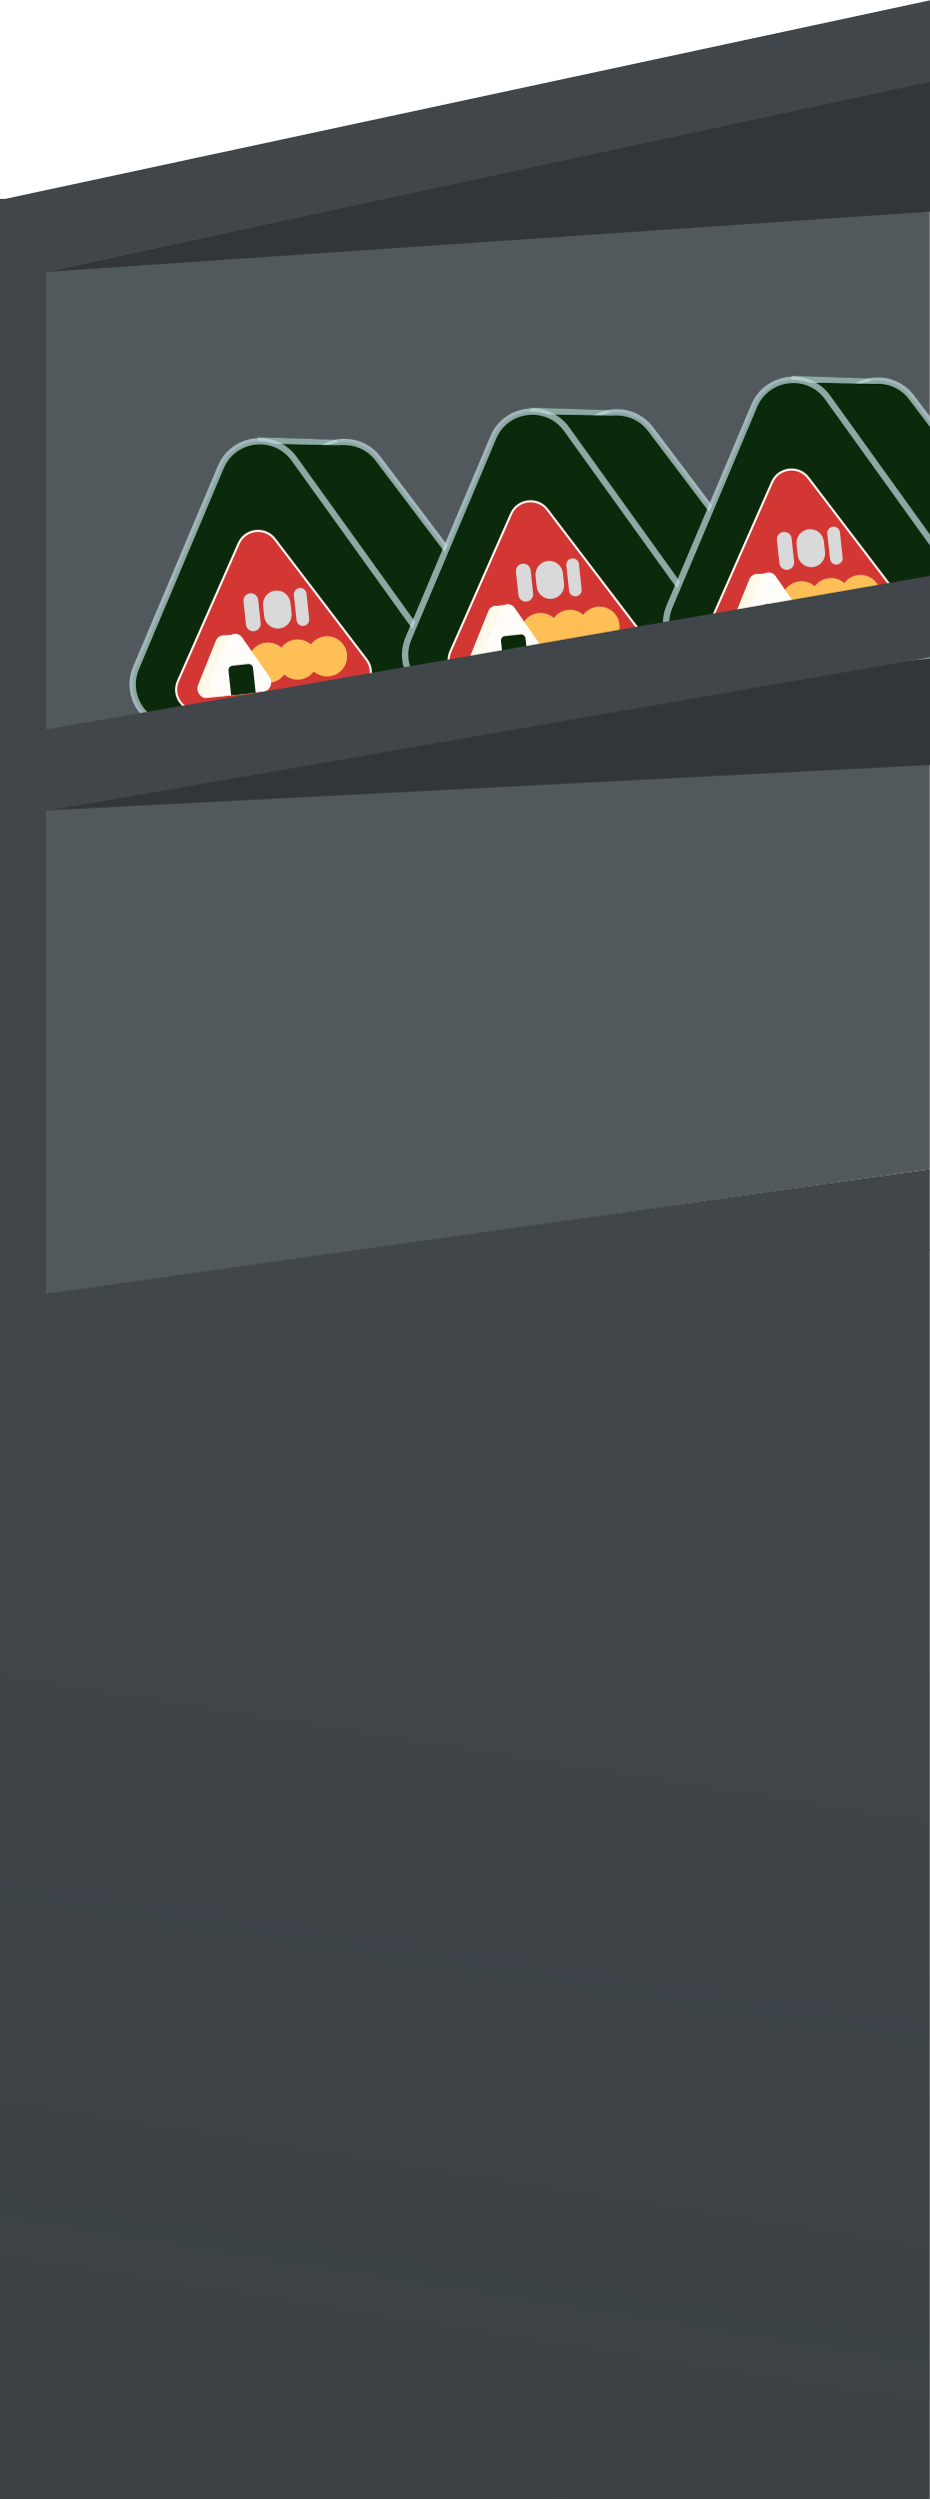
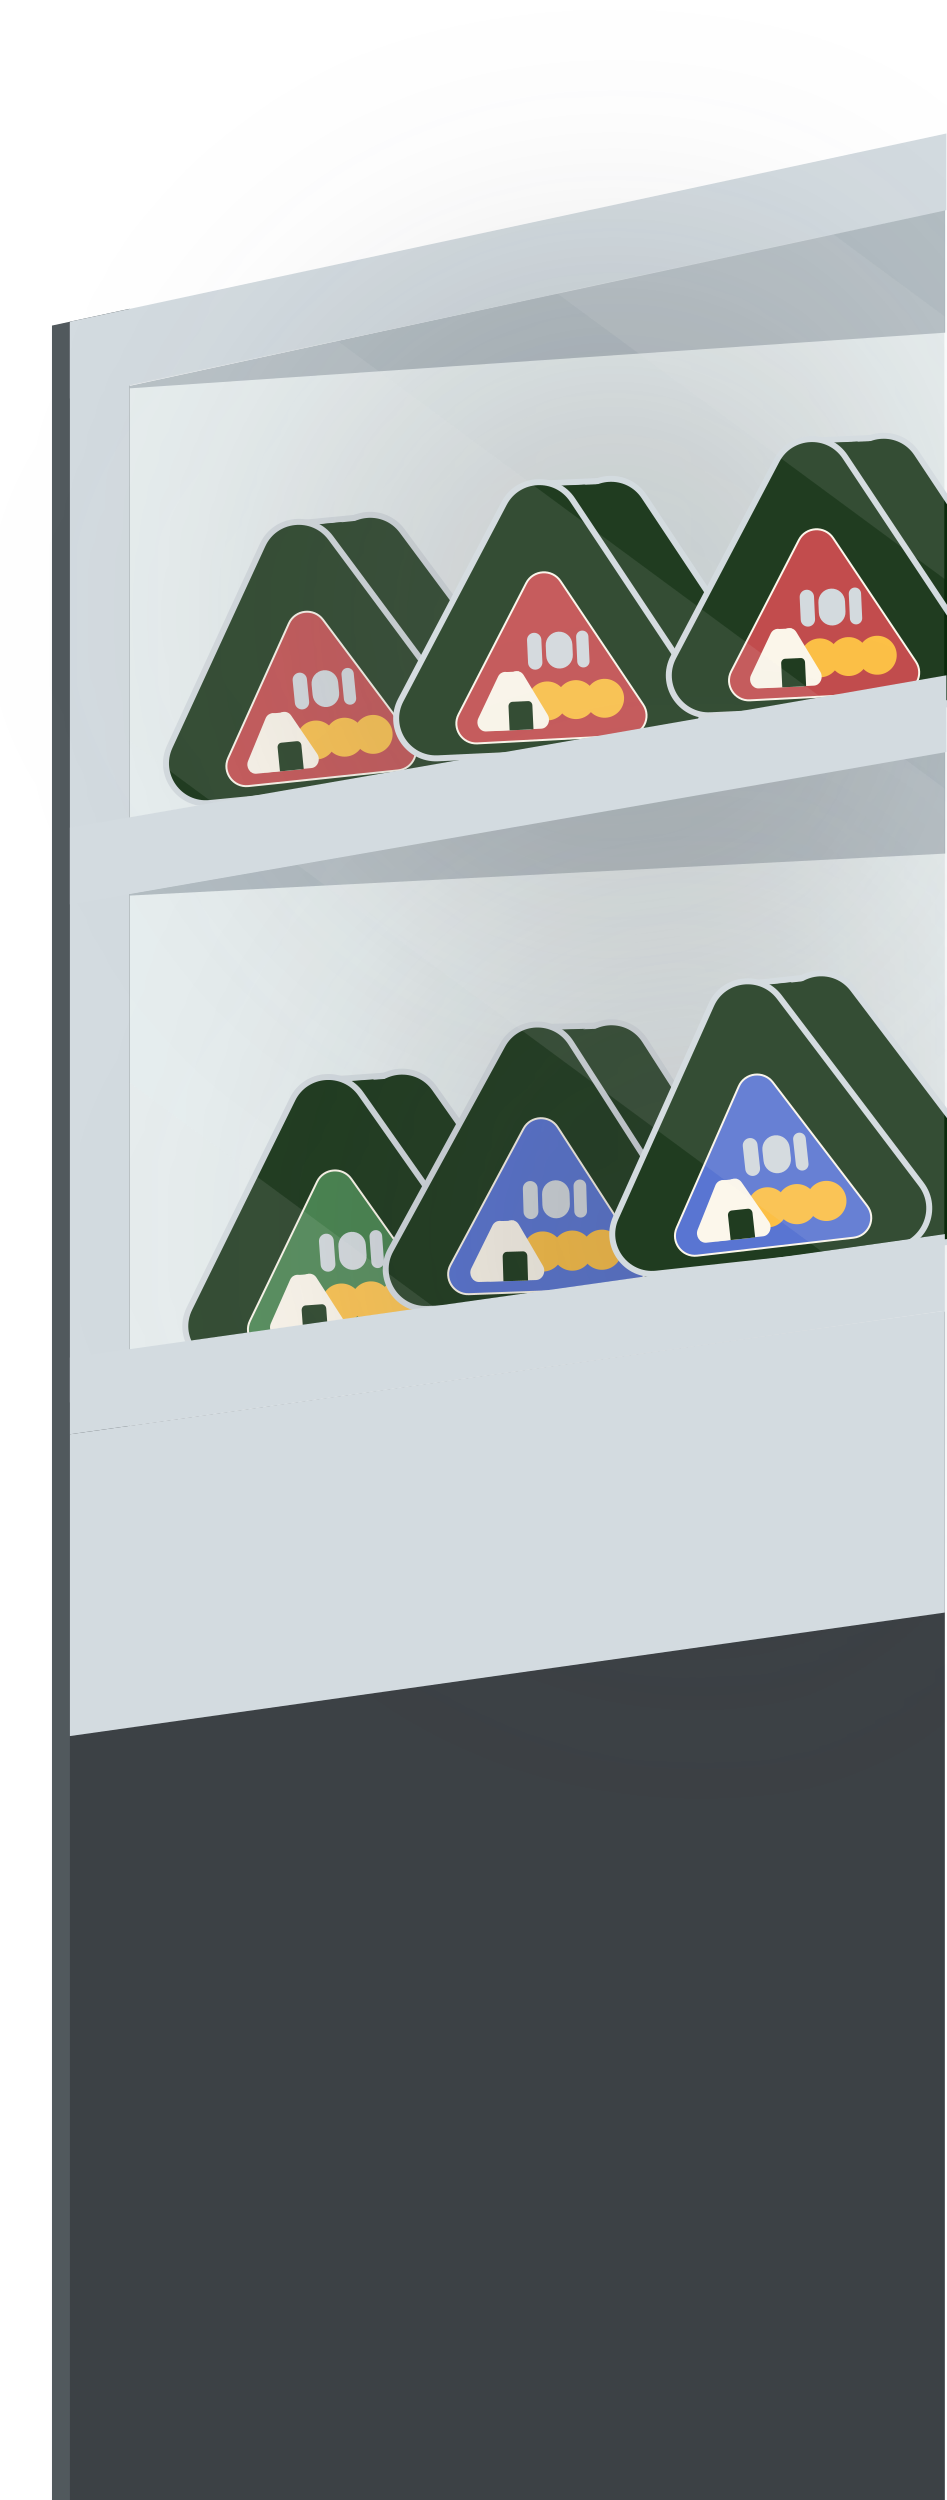
- <svg xmlns="http://www.w3.org/2000/svg" width="439" height="1181" viewBox="0 0 439 1181" fill="none">
-   <path d="M21.728 128L439.224 38V278L21.728 368V128Z" fill="#51595D" />
-   <path d="M21.728 382.5L439.224 312.5V552.5L21.728 612V382.5Z" fill="#51595D" />
-   <path d="M439.368 100V38L21.728 128.5L439.368 100Z" fill="#333638" />
-   <path d="M439.368 361.5V310L21.728 383L439.368 361.5Z" fill="#333638" />
-   <path d="M0 94.5L440 0V38.5L0 133L0 94.5Z" fill="#40464A" />
-   <path d="M0 614.5L439.224 552.5V591L0 653L0 614.5Z" fill="#40464A" />
-   <path d="M0 94H21.728V637H0V94Z" fill="#40464A" />
-   <path d="M0 652L439.224 590.5V1181H0L0 652Z" fill="#40464A" />
-   <path d="M0 652L439.224 590.5V1181H0L0 652Z" fill="url(#paint0_linear_2040_1897)" fill-opacity="0.2" />
-   <rect x="121.837" y="206.61" width="37.533" height="30.7" transform="rotate(1.87705 121.837 206.61)" fill="#0B2A0B" />
-   <rect x="123.287" y="208.158" width="34.533" height="27.7" transform="rotate(1.87705 123.287 208.158)" stroke="#C4DDE3" stroke-opacity="0.7" stroke-width="3" />
-   <path d="M100.739 317.633L144.445 220.656C150.688 206.805 169.487 204.698 178.641 216.824L243.11 302.222C252.474 314.627 244.73 332.505 229.276 334.159L121.102 345.737C105.736 347.381 94.39 331.721 100.739 317.633Z" fill="#0B2A0B" stroke="#C4DDE3" stroke-opacity="0.7" stroke-width="3" />
-   <rect x="120.354" y="209.701" width="42.656" height="31" transform="rotate(1.0177 120.354 209.701)" fill="#0B2A0B" />
-   <path d="M64.268 315.627L104.312 220.736C110.387 206.341 129.882 204.159 138.99 216.854L199.35 300.999C208.283 313.452 200.465 330.912 185.227 332.543L84.823 343.289C69.67 344.911 58.343 329.667 64.268 315.627Z" fill="#0B2A0B" stroke="#C4DDE3" stroke-opacity="0.7" stroke-width="3" />
-   <path d="M84.074 321.877L112.747 256.851C115.819 249.884 125.242 248.77 129.854 254.829L173.152 311.709C177.853 317.886 174.032 326.83 166.319 327.703L94.349 335.848C86.68 336.716 80.961 328.938 84.074 321.877Z" fill="#D23734" stroke="#FFF2F2" />
-   <circle cx="140.578" cy="311.676" r="9.5" transform="rotate(-6.10912 140.578 311.676)" fill="#FFBF57" />
-   <circle cx="154.498" cy="310.186" r="9.5" transform="rotate(-6.10912 154.498 310.186)" fill="#FFBF57" />
-   <rect x="123.589" y="279.803" width="13" height="18" rx="6.5" transform="rotate(-6.10912 123.589 279.803)" fill="#D9D9D9" />
-   <rect x="138.504" y="278.207" width="6" height="18" rx="3" transform="rotate(-6.10912 138.504 278.207)" fill="#D9D9D9" />
-   <rect x="114.641" y="280.761" width="7" height="18" rx="3.5" transform="rotate(-6.10912 114.641 280.761)" fill="#D9D9D9" />
-   <circle cx="126.657" cy="313.166" r="9.5" transform="rotate(-6.10912 126.657 313.166)" fill="#FFBF57" />
-   <path d="M93.599 323.63L101.965 302.806C103.189 299.759 106.985 299.332 108.85 302.031L121.674 320.587C123.573 323.334 122.049 327.236 118.948 327.568L97.757 329.836C94.674 330.166 92.361 326.713 93.599 323.63Z" fill="#FFF9EA" />
-   <path d="M104.861 300.423L112.056 299.653L105.754 327.653L94.763 328.829L104.861 300.423Z" fill="#FFF9EA" />
-   <path d="M99.183 322.922L107.549 302.098C108.773 299.051 112.568 298.624 114.434 301.323L127.258 319.879C129.156 322.626 127.632 326.528 124.532 326.86L103.341 329.128C100.258 329.458 97.944 326.005 99.183 322.922Z" fill="#FFFDF9" />
-   <path d="M107.951 317.019C107.822 315.81 108.612 314.735 109.716 314.617L117.31 313.804C118.413 313.686 119.413 314.57 119.542 315.778L120.783 327.372L109.192 328.612L107.951 317.019Z" fill="#0B2A0B" />
-   <rect x="250.549" y="192.61" width="37.533" height="30.7" transform="rotate(1.87705 250.549 192.61)" fill="#0B2A0B" />
-   <rect x="252" y="194.158" width="34.533" height="27.7" transform="rotate(1.87705 252 194.158)" stroke="#C4DDE3" stroke-opacity="0.7" stroke-width="3" />
-   <path d="M229.451 303.633L273.157 206.656C279.4 192.805 298.199 190.698 307.353 202.824L371.822 288.222C381.186 300.627 373.442 318.505 357.988 320.159L249.814 331.737C234.448 333.381 223.102 317.721 229.451 303.633Z" fill="#0B2A0B" stroke="#C4DDE3" stroke-opacity="0.7" stroke-width="3" />
-   <rect x="249.066" y="195.701" width="42.656" height="31" transform="rotate(1.0177 249.066 195.701)" fill="#0B2A0B" />
-   <path d="M192.98 301.627L233.024 206.736C239.099 192.341 258.594 190.159 267.702 202.854L328.062 286.999C336.995 299.452 329.178 316.912 313.939 318.543L213.535 329.289C198.382 330.911 187.055 315.667 192.98 301.627Z" fill="#0B2A0B" stroke="#C4DDE3" stroke-opacity="0.7" stroke-width="3" />
-   <path d="M212.786 307.877L241.459 242.851C244.531 235.884 253.954 234.77 258.566 240.829L301.864 297.709C306.565 303.886 302.744 312.83 295.031 313.703L223.061 321.848C215.392 322.716 209.673 314.938 212.786 307.877Z" fill="#D23734" stroke="#FFF2F2" />
-   <circle cx="269.29" cy="297.676" r="9.5" transform="rotate(-6.10912 269.29 297.676)" fill="#FFBF57" />
-   <circle cx="283.21" cy="296.186" r="9.5" transform="rotate(-6.10912 283.21 296.186)" fill="#FFBF57" />
-   <rect x="252.302" y="265.803" width="13" height="18" rx="6.5" transform="rotate(-6.10912 252.302 265.803)" fill="#D9D9D9" />
-   <rect x="267.216" y="264.207" width="6" height="18" rx="3" transform="rotate(-6.10912 267.216 264.207)" fill="#D9D9D9" />
-   <rect x="243.353" y="266.761" width="7" height="18" rx="3.5" transform="rotate(-6.10912 243.353 266.761)" fill="#D9D9D9" />
-   <circle cx="255.369" cy="299.166" r="9.5" transform="rotate(-6.10912 255.369 299.166)" fill="#FFBF57" />
-   <path d="M222.311 309.63L230.677 288.806C231.901 285.759 235.697 285.332 237.562 288.031L250.387 306.587C252.285 309.334 250.761 313.236 247.66 313.568L226.469 315.836C223.386 316.166 221.073 312.713 222.311 309.63Z" fill="#FFF9EA" />
-   <path d="M233.573 286.423L240.768 285.653L234.467 313.653L223.475 314.829L233.573 286.423Z" fill="#FFF9EA" />
-   <path d="M227.895 308.922L236.261 288.098C237.485 285.051 241.28 284.624 243.146 287.323L255.97 305.879C257.869 308.626 256.344 312.528 253.244 312.86L232.053 315.128C228.97 315.458 226.656 312.005 227.895 308.922Z" fill="#FFFDF9" />
-   <path d="M236.663 303.019C236.534 301.81 237.324 300.735 238.428 300.617L246.022 299.804C247.125 299.686 248.125 300.57 248.254 301.778L249.495 313.372L237.904 314.612L236.663 303.019Z" fill="#0B2A0B" />
-   <rect x="373.837" y="177.61" width="37.533" height="30.7" transform="rotate(1.87705 373.837 177.61)" fill="#0B2A0B" />
-   <rect x="375.287" y="179.158" width="34.533" height="27.7" transform="rotate(1.87705 375.287 179.158)" stroke="#C4DDE3" stroke-opacity="0.7" stroke-width="3" />
-   <path d="M352.739 288.633L396.445 191.656C402.688 177.805 421.487 175.698 430.641 187.824L495.11 273.222C504.474 285.627 496.73 303.505 481.276 305.159L373.102 316.737C357.736 318.381 346.39 302.721 352.739 288.633Z" fill="#0B2A0B" stroke="#C4DDE3" stroke-opacity="0.7" stroke-width="3" />
-   <rect x="372.354" y="180.701" width="42.656" height="31" transform="rotate(1.0177 372.354 180.701)" fill="#0B2A0B" />
-   <path d="M316.268 286.627L356.312 191.736C362.387 177.341 381.882 175.159 390.99 187.854L451.35 271.999C460.283 284.452 452.465 301.912 437.227 303.543L336.823 314.289C321.67 315.911 310.343 300.667 316.268 286.627Z" fill="#0B2A0B" stroke="#C4DDE3" stroke-opacity="0.7" stroke-width="3" />
-   <path d="M336.074 292.877L364.747 227.851C367.819 220.884 377.242 219.77 381.854 225.829L425.152 282.709C429.853 288.886 426.032 297.83 418.319 298.703L346.349 306.848C338.68 307.716 332.961 299.938 336.074 292.877Z" fill="#D23734" stroke="#FFF2F2" />
-   <circle cx="392.578" cy="282.676" r="9.5" transform="rotate(-6.10912 392.578 282.676)" fill="#FFBF57" />
-   <circle cx="406.498" cy="281.186" r="9.5" transform="rotate(-6.10912 406.498 281.186)" fill="#FFBF57" />
-   <rect x="375.589" y="250.803" width="13" height="18" rx="6.5" transform="rotate(-6.10912 375.589 250.803)" fill="#D9D9D9" />
-   <rect x="390.504" y="249.207" width="6" height="18" rx="3" transform="rotate(-6.10912 390.504 249.207)" fill="#D9D9D9" />
-   <rect x="366.641" y="251.761" width="7" height="18" rx="3.5" transform="rotate(-6.10912 366.641 251.761)" fill="#D9D9D9" />
-   <circle cx="378.658" cy="284.166" r="9.5" transform="rotate(-6.10912 378.658 284.166)" fill="#FFBF57" />
-   <path d="M345.599 294.63L353.965 273.806C355.189 270.759 358.984 270.332 360.85 273.031L373.674 291.587C375.573 294.334 374.048 298.236 370.948 298.568L349.757 300.836C346.674 301.166 344.361 297.713 345.599 294.63Z" fill="#FFF9EA" />
-   <path d="M356.861 271.423L364.056 270.653L357.754 298.653L346.763 299.829L356.861 271.423Z" fill="#FFF9EA" />
-   <path d="M351.183 293.922L359.549 273.098C360.773 270.051 364.568 269.624 366.434 272.323L379.258 290.879C381.157 293.626 379.632 297.528 376.532 297.86L355.341 300.128C352.258 300.458 349.945 297.005 351.183 293.922Z" fill="#FFFDF9" />
-   <path d="M359.951 288.019C359.822 286.81 360.612 285.735 361.716 285.617L369.31 284.804C370.413 284.686 371.413 285.57 371.542 286.778L372.783 298.372L361.192 299.612L359.951 288.019Z" fill="#0B2A0B" />
-   <path d="M0 348.5L440 272V310.5L0 387L0 348.5Z" fill="#40464A" />
+ <svg xmlns="http://www.w3.org/2000/svg" width="475" height="1255" viewBox="0 0 475 1255" fill="none">
+   <path d="M65.09 195L474.089 105V339.256L65.09 410.5V195Z" fill="#E7EFF0" />
+   <path d="M56.818 449.5L474.313 379.5V619.5L56.818 679V449.5Z" fill="#E7EFF0" />
+   <path d="M474.457 167V105L56.818 195.5L474.457 167Z" fill="#AEB9BF" />
+   <path d="M474.457 428.5V377L56.818 450L474.457 428.5Z" fill="#AEB9BF" />
+   <path d="M26.09 163.429L65.09 155V1255H26.09V163.429Z" fill="#51595D" />
+   <path d="M35.09 161.5L475.089 67V105.5L35.09 200L35.09 161.5Z" fill="#D3DBE0" />
+   <path d="M35.09 162H65.09V704H35.09V162Z" fill="#D3DBE0" />
+   <path d="M35.09 720L474.313 658.5V1255H35.09L35.09 720Z" fill="#3C4145" />
+   <rect x="146.857" y="262.992" width="35.078" height="28.903" transform="rotate(-5.63742 146.857 262.992)" fill="#0B2A0B" stroke="#D2DADF" stroke-width="3" />
+   <path d="M121.032 371.315L167.668 270.072C174.024 256.272 192.84 254.32 201.894 266.521L268.713 356.566C277.975 369.047 270.084 386.86 254.617 388.387L141.162 399.586C125.784 401.104 114.567 385.351 121.032 371.315Z" fill="#0B2A0B" stroke="#D2DADF" stroke-width="3" />
+   <rect x="146.544" y="264.618" width="38.078" height="31.903" transform="rotate(-5.63742 146.544 264.618)" fill="#0B2A0B" />
+   <path d="M85.187 374.854L131.822 273.61C138.179 259.81 156.995 257.858 166.049 270.059L232.868 360.104C242.13 372.585 234.239 390.398 218.772 391.925L105.317 403.124C89.939 404.642 78.722 388.889 85.187 374.854Z" fill="#0B2A0B" stroke="#D2DADF" stroke-width="3" />
+   <path d="M114.541 380.556L145.01 312.969C148.14 306.027 157.571 304.991 162.133 311.088L206.811 370.796C211.461 377.01 207.567 385.923 199.847 386.732L124.7 394.611C117.025 395.416 111.369 387.591 114.541 380.556Z" fill="#BF3C3D" stroke="#FFF9EC" />
+   <circle cx="172.983" cy="370.075" r="9.777" transform="rotate(-5.63742 172.983 370.075)" fill="#FFBC35" />
+   <circle cx="187.321" cy="368.66" r="9.777" transform="rotate(-5.63742 187.321 368.66)" fill="#FFBC35" />
+   <rect x="155.77" y="337.131" width="13.379" height="18.524" rx="6.689" transform="rotate(-5.63742 155.77 337.131)" fill="#D2D9DE" />
+   <rect x="171.132" y="335.614" width="6.175" height="18.524" rx="3.087" transform="rotate(-5.63742 171.132 335.614)" fill="#D2D9DE" />
+   <rect x="146.553" y="338.04" width="7.204" height="18.524" rx="3.602" transform="rotate(-5.63742 146.553 338.04)" fill="#D2D9DE" />
+   <circle cx="158.645" cy="371.49" r="9.777" transform="rotate(-5.63742 158.645 371.49)" fill="#FFBC35" />
+   <path d="M124.536 381.979L133.322 360.619C134.607 357.494 138.517 357.087 140.413 359.88L153.454 379.085C155.384 381.928 153.783 385.93 150.589 386.246L128.763 388.4C125.587 388.714 123.235 385.14 124.536 381.979Z" fill="#FFF9EC" />
+   <path d="M136.323 358.192L143.733 357.46L137.011 386.221L125.69 387.338L136.323 358.192Z" fill="#FFF9EC" />
+   <path d="M130.288 381.298L139.074 359.938C140.36 356.813 144.269 356.405 146.166 359.199L159.206 378.404C161.136 381.246 159.535 385.249 156.341 385.564L134.515 387.719C131.34 388.032 128.988 384.459 130.288 381.298Z" fill="#FFF9EC" />
+   <path d="M139.362 375.296C139.239 374.052 140.061 372.952 141.198 372.84L149.02 372.068C150.156 371.955 151.178 372.873 151.3 374.118L152.479 386.059L140.541 387.238L139.362 375.296Z" fill="#0B2A0B" />
+   <g filter="url(#filter0_f_813_19)">
+     <ellipse cx="308.485" cy="309" rx="158.485" ry="159" fill="#323537" fill-opacity="0.2" />
+   </g>
+   <rect x="268.619" y="242.905" width="35.078" height="28.903" transform="rotate(-2.64485 268.619 242.905)" fill="#0B2A0B" stroke="#D2DADF" stroke-width="3" />
+   <path d="M237.175 349.732L289.032 251.062C296.1 237.613 314.992 236.646 323.397 249.303L385.424 342.712C394.022 355.66 385.212 373.038 369.686 373.755L255.802 379.016C240.365 379.729 229.985 363.412 237.175 349.732Z" fill="#0B2A0B" stroke="#D2DADF" stroke-width="3" />
+   <rect x="268.222" y="244.513" width="38.078" height="31.903" transform="rotate(-2.64485 268.222 244.513)" fill="#0B2A0B" />
+   <path d="M201.194 351.395L253.051 252.724C260.119 239.275 279.011 238.308 287.416 250.965L349.443 344.375C358.041 357.322 349.231 374.7 333.705 375.417L219.82 380.678C204.384 381.391 194.004 365.074 201.194 351.395Z" fill="#0B2A0B" stroke="#D2DADF" stroke-width="3" />
+   <path d="M230.21 358.621L264.166 292.717C267.653 285.948 277.126 285.406 281.364 291.733L322.864 353.692C327.183 360.14 322.829 368.838 315.077 369.243L239.621 373.188C231.914 373.591 226.675 365.482 230.21 358.621Z" fill="#BF3C3D" stroke="#FFF9EC" />
+   <circle cx="289.119" cy="351.206" r="9.777" transform="rotate(-2.64485 289.119 351.206)" fill="#FFBC35" />
+   <circle cx="303.512" cy="350.541" r="9.777" transform="rotate(-2.64485 303.512 350.541)" fill="#FFBC35" />
+   <rect x="273.65" y="317.408" width="13.379" height="18.524" rx="6.689" transform="rotate(-2.64485 273.65 317.408)" fill="#D2D9DE" />
+   <rect x="289.07" y="316.696" width="6.175" height="18.524" rx="3.087" transform="rotate(-2.64485 289.07 316.696)" fill="#D2D9DE" />
+   <rect x="264.398" y="317.835" width="7.204" height="18.524" rx="3.602" transform="rotate(-2.64485 264.398 317.835)" fill="#D2D9DE" />
+   <circle cx="274.727" cy="351.871" r="9.777" transform="rotate(-2.64485 274.727 351.871)" fill="#FFBC35" />
+   <path d="M240.117 360.564L250.006 339.692C251.453 336.639 255.378 336.436 257.127 339.325L269.147 359.184C270.926 362.124 269.117 366.038 265.912 366.186L244.003 367.198C240.815 367.345 238.653 363.654 240.117 360.564Z" fill="#FFF9EC" />
+   <path d="M253.129 337.426L260.567 337.082L252.354 365.453L240.99 365.977L253.129 337.426Z" fill="#FFF9EC" />
+   <path d="M245.897 360.184L255.786 339.313C257.233 336.259 261.158 336.056 262.907 338.945L274.927 358.804C276.706 361.744 274.897 365.658 271.692 365.806L249.783 366.818C246.595 366.965 244.433 363.274 245.897 360.184Z" fill="#FFF9EC" />
+   <path d="M255.272 354.665C255.214 353.416 256.092 352.361 257.233 352.308L265.085 351.946C266.226 351.893 267.198 352.863 267.255 354.112L267.809 366.099L255.825 366.652L255.272 354.665Z" fill="#0B2A0B" />
+   <rect x="405.493" y="221.293" width="35.078" height="28.903" transform="rotate(-2.64485 405.493 221.293)" fill="#0B2A0B" stroke="#D2DADF" stroke-width="3" />
+   <path d="M374.049 328.121L425.906 229.45C432.974 216.001 451.866 215.034 460.271 227.691L522.298 321.101C530.896 334.048 522.086 351.426 506.56 352.143L392.675 357.404C377.238 358.117 366.859 341.8 374.049 328.121Z" fill="#0B2A0B" stroke="#D2DADF" stroke-width="3" />
+   <rect x="405.096" y="222.901" width="38.078" height="31.903" transform="rotate(-2.64485 405.096 222.901)" fill="#0B2A0B" />
+   <path d="M338.067 329.783L389.925 231.112C396.993 217.663 415.885 216.696 424.29 229.353L486.317 322.763C494.915 335.711 486.104 353.088 470.579 353.806L356.694 359.066C341.257 359.779 330.878 343.462 338.067 329.783Z" fill="#0B2A0B" stroke="#D2DADF" stroke-width="3" />
+   <path d="M367.084 337.01L401.039 271.106C404.527 264.337 414 263.794 418.237 270.121L459.738 332.08C464.057 338.529 459.702 347.226 451.951 347.632L376.495 351.576C368.788 351.979 363.549 343.87 367.084 337.01Z" fill="#BF3C3D" stroke="#FFF9EC" />
+   <circle cx="425.993" cy="329.594" r="9.777" transform="rotate(-2.64485 425.993 329.594)" fill="#FFBC35" />
+   <circle cx="440.386" cy="328.929" r="9.777" transform="rotate(-2.64485 440.386 328.929)" fill="#FFBC35" />
+   <rect x="410.524" y="295.796" width="13.379" height="18.524" rx="6.689" transform="rotate(-2.64485 410.524 295.796)" fill="#D2D9DE" />
+   <rect x="425.944" y="295.084" width="6.175" height="18.524" rx="3.087" transform="rotate(-2.64485 425.944 295.084)" fill="#D2D9DE" />
+   <rect x="401.272" y="296.224" width="7.204" height="18.524" rx="3.602" transform="rotate(-2.64485 401.272 296.224)" fill="#D2D9DE" />
+   <circle cx="411.601" cy="330.259" r="9.777" transform="rotate(-2.64485 411.601 330.259)" fill="#FFBC35" />
+   <path d="M376.991 338.953L386.88 318.081C388.327 315.028 392.252 314.825 394 317.713L406.02 337.573C407.8 340.513 405.991 344.426 402.786 344.574L380.876 345.586C377.689 345.734 375.527 342.043 376.991 338.953Z" fill="#FFF9EC" />
+   <path d="M390.003 315.814L397.441 315.47L389.227 343.841L377.864 344.366L390.003 315.814Z" fill="#FFF9EC" />
+   <path d="M382.771 338.573L392.66 317.701C394.107 314.648 398.032 314.445 399.78 317.334L411.8 337.193C413.579 340.133 411.771 344.046 408.565 344.194L386.656 345.206C383.469 345.354 381.307 341.663 382.771 338.573Z" fill="#FFF9EC" />
+   <path d="M392.146 333.054C392.088 331.805 392.966 330.749 394.107 330.697L401.959 330.334C403.1 330.281 404.072 331.251 404.129 332.5L404.683 344.487L392.699 345.04L392.146 333.054Z" fill="#0B2A0B" />
+   <rect x="162.125" y="542.173" width="36.275" height="29.906" transform="rotate(-4.14919 162.125 542.173)" fill="#0B2A0B" stroke="#D2DADF" stroke-width="3" />
+   <path d="M132.161 654.201L183.913 549.122C190.626 535.492 209.486 534.029 218.22 546.461L285.953 642.872C294.888 655.59 286.537 673.193 271.035 674.317L151.55 682.985C136.137 684.103 125.334 668.064 132.161 654.201Z" fill="#0B2A0B" stroke="#D2DADF" stroke-width="3" />
+   <rect x="161.81" y="543.885" width="39.275" height="32.906" transform="rotate(-4.14919 161.81 543.885)" fill="#0B2A0B" />
+   <path d="M95.106 656.889L146.858 551.81C153.571 538.18 172.431 536.717 181.165 549.149L248.898 645.56C257.833 658.278 249.482 675.881 233.98 677.005L114.496 685.673C99.083 686.791 88.279 670.752 95.106 656.889Z" fill="#0B2A0B" stroke="#D2DADF" stroke-width="3" />
+   <path d="M125.467 663.063L159.164 593.217C162.473 586.359 171.928 585.568 176.33 591.781L221.427 655.43C225.914 661.763 221.789 670.572 214.051 671.18L135.258 677.377C127.564 677.982 122.114 670.014 125.467 663.063Z" fill="#397B41" stroke="#FFF9EC" />
+   <circle cx="186.246" cy="653.329" r="10.084" transform="rotate(-4.14919 186.246 653.329)" fill="#FFBC35" />
+   <circle cx="201.068" cy="652.253" r="10.084" transform="rotate(-4.14919 201.068 652.253)" fill="#FFBC35" />
+   <rect x="169.38" y="618.899" width="13.799" height="19.107" rx="6.9" transform="rotate(-4.14919 169.38 618.899)" fill="#D2D9DE" />
+   <rect x="185.261" y="617.747" width="6.369" height="19.107" rx="3.184" transform="rotate(-4.14919 185.261 617.747)" fill="#D2D9DE" />
+   <rect x="159.852" y="619.59" width="7.43" height="19.107" rx="3.715" transform="rotate(-4.14919 159.852 619.59)" fill="#D2D9DE" />
+   <circle cx="171.424" cy="654.404" r="10.084" transform="rotate(-4.14919 171.424 654.404)" fill="#FFBC35" />
+   <path d="M135.973 664.305L145.605 642.517C147.014 639.329 151.056 639.014 152.937 641.945L165.868 662.096C167.782 665.079 166.024 669.163 162.722 669.403L140.159 671.04C136.877 671.278 134.548 667.53 135.973 664.305Z" fill="#FFF9EC" />
+   <path d="M148.764 640.094L156.424 639.539L148.722 669.014L137.02 669.863L148.764 640.094Z" fill="#FFF9EC" />
+   <path d="M141.923 663.757L151.554 641.968C152.963 638.781 157.005 638.465 158.886 641.396L171.817 661.548C173.732 664.531 171.973 668.615 168.672 668.854L146.109 670.491C142.826 670.729 140.497 666.982 141.923 663.757Z" fill="#FFF9EC" />
+   <path d="M151.439 657.812C151.346 656.526 152.223 655.414 153.398 655.329L161.484 654.742C162.659 654.657 163.687 655.63 163.781 656.917L164.676 669.261L152.335 670.157L151.439 657.812Z" fill="#0B2A0B" />
+   <rect x="267.906" y="515.737" width="36.275" height="29.906" transform="rotate(-1.72702 267.906 515.737)" fill="#0B2A0B" stroke="#D2DADF" stroke-width="3" />
+   <path d="M233.234 626.399L289.38 523.601C296.663 510.267 315.568 509.603 323.769 522.393L387.367 621.58C395.757 634.664 386.669 651.898 371.134 652.367L251.389 655.977C235.943 656.443 225.827 639.962 233.234 626.399Z" fill="#0B2A0B" stroke="#D2DADF" stroke-width="3" />
+   <rect x="267.518" y="517.435" width="39.275" height="32.906" transform="rotate(-1.72702 267.518 517.435)" fill="#0B2A0B" />
+   <path d="M196.099 627.519L252.245 524.721C259.528 511.387 278.433 510.722 286.634 523.512L350.232 622.7C358.621 635.784 349.534 653.018 333.999 653.486L214.254 657.097C198.808 657.562 188.691 641.081 196.099 627.519Z" fill="#0B2A0B" stroke="#D2DADF" stroke-width="3" />
+   <path d="M226.172 634.971L262.79 566.612C266.386 559.899 275.866 559.508 280.001 565.902L322.368 631.4C326.583 637.917 322.09 646.544 314.333 646.825L235.349 649.686C227.636 649.965 222.528 641.774 226.172 634.971Z" fill="#4A69D0" stroke="#FFF9EC" />
+   <circle cx="287.307" cy="627.814" r="10.084" transform="rotate(-1.72702 287.307 627.814)" fill="#FFBC35" />
+   <circle cx="302.161" cy="627.366" r="10.084" transform="rotate(-1.72702 302.161 627.366)" fill="#FFBC35" />
+   <rect x="271.912" y="592.702" width="13.799" height="19.107" rx="6.9" transform="rotate(-1.72702 271.912 592.702)" fill="#D2D9DE" />
+   <rect x="287.827" y="592.222" width="6.369" height="19.107" rx="3.184" transform="rotate(-1.72702 287.827 592.222)" fill="#D2D9DE" />
+   <rect x="262.363" y="592.99" width="7.43" height="19.107" rx="3.715" transform="rotate(-1.72702 262.363 592.99)" fill="#D2D9DE" />
+   <circle cx="272.453" cy="628.261" r="10.084" transform="rotate(-1.72702 272.453 628.261)" fill="#FFBC35" />
+   <path d="M236.616 636.656L247.159 615.294C248.702 612.168 252.753 612.024 254.509 615.032L266.577 635.712C268.363 638.773 266.434 642.78 263.125 642.879L240.513 643.561C237.224 643.66 235.055 639.818 236.616 636.656Z" fill="#FFF9EC" />
+   <path d="M250.418 613.007L258.094 612.775L249.154 641.899L237.426 642.252L250.418 613.007Z" fill="#FFF9EC" />
+   <path d="M242.583 636.359L253.126 614.997C254.669 611.872 258.72 611.727 260.476 614.735L272.544 635.415C274.33 638.476 272.401 642.483 269.092 642.583L246.48 643.264C243.191 643.363 241.022 639.521 242.583 636.359Z" fill="#FFF9EC" />
+   <path d="M252.342 630.822C252.303 629.533 253.227 628.459 254.404 628.424L262.507 628.18C263.685 628.144 264.671 629.16 264.71 630.45L265.083 642.821L252.715 643.194L252.342 630.822Z" fill="#0B2A0B" />
+   <g filter="url(#filter1_f_813_19)">
+     <ellipse cx="353.981" cy="619" rx="163.5" ry="164" fill="#323537" fill-opacity="0.2" />
+   </g>
+   <rect x="371.976" y="494.263" width="36.275" height="29.906" transform="rotate(-6.20815 371.976 494.263)" fill="#0B2A0B" stroke="#D2DADF" stroke-width="3" />
+   <path d="M346.056 607.295L393.999 500.424C400.218 486.562 419.013 484.422 428.188 496.532L499.342 590.448C508.727 602.836 501.014 620.728 485.563 622.408L366.467 635.364C351.104 637.035 339.731 621.394 346.056 607.295Z" fill="#0B2A0B" stroke="#D2DADF" stroke-width="3" />
+   <rect x="371.722" y="495.985" width="39.275" height="32.906" transform="rotate(-6.20815 371.722 495.985)" fill="#0B2A0B" />
+   <path d="M309.122 611.313L357.065 504.442C363.283 490.58 382.079 488.44 391.254 500.55L462.407 594.466C471.793 606.854 464.08 624.746 448.629 626.427L329.532 639.382C314.17 641.053 302.797 625.412 309.122 611.313Z" fill="#0B2A0B" stroke="#D2DADF" stroke-width="3" />
+   <path d="M339.685 616.392L370.85 545.381C373.911 538.408 383.331 537.278 387.954 543.329L435.308 605.316C440.02 611.484 436.214 620.435 428.503 621.321L349.983 630.345C342.316 631.226 336.583 623.459 339.685 616.392Z" fill="#4A69D0" stroke="#FFF9EC" />
+   <circle cx="400.074" cy="604.48" r="10.084" transform="rotate(-6.20815 400.074 604.48)" fill="#FFBC35" />
+   <circle cx="414.848" cy="602.873" r="10.084" transform="rotate(-6.20815 414.848 602.873)" fill="#FFBC35" />
+   <rect x="381.983" y="570.679" width="13.799" height="19.107" rx="6.9" transform="rotate(-6.20815 381.983 570.679)" fill="#D2D9DE" />
+   <rect x="397.812" y="568.957" width="6.369" height="19.107" rx="3.184" transform="rotate(-6.20815 397.812 568.957)" fill="#D2D9DE" />
+   <rect x="372.485" y="571.712" width="7.43" height="19.107" rx="3.715" transform="rotate(-6.20815 372.485 571.712)" fill="#D2D9DE" />
+   <circle cx="385.3" cy="606.087" r="10.084" transform="rotate(-6.20815 385.3 606.087)" fill="#FFBC35" />
+   <path d="M350.229 617.256L359.071 595.136C360.364 591.899 364.392 591.439 366.377 594.301L380.025 613.975C382.045 616.887 380.434 621.032 377.143 621.39L354.654 623.836C351.382 624.192 348.92 620.531 350.229 617.256Z" fill="#FFF9EC" />
+   <path d="M362.141 592.601L369.776 591.77L363.139 621.503L351.474 622.772L362.141 592.601Z" fill="#FFF9EC" />
+   <path d="M356.154 616.495L364.997 594.374C366.29 591.138 370.318 590.677 372.303 593.539L385.951 613.213C387.971 616.125 386.36 620.27 383.069 620.628L360.58 623.074C357.308 623.43 354.846 619.769 356.154 616.495Z" fill="#FFF9EC" />
+   <path d="M365.451 610.212C365.312 608.93 366.148 607.787 367.32 607.659L375.379 606.783C376.55 606.655 377.613 607.591 377.752 608.874L379.091 621.178L366.79 622.516L365.451 610.212Z" fill="#0B2A0B" />
+   <mask id="mask0_813_19" style="mask-type:alpha" maskUnits="userSpaceOnUse" x="65" y="105" width="410" height="573">
+     <path d="M65.09 193L474.089 105.5V619.5L65.09 677.5V193Z" fill="#E0DFDF" />
+   </mask>
+   <g mask="url(#mask0_813_19)">
+     <path d="M65.09 193L474.089 105.5V619.5L65.09 677.5V193Z" fill="#E0DEDE" fill-opacity="0.1" />
+     <rect x="54.841" y="86.637" width="780.539" height="223.709" transform="rotate(36.4013 54.8408 86.6372)" fill="#EDEDEC" fill-opacity="0.1" />
+     <rect x="256.056" y="-2" width="455.1" height="106.104" transform="rotate(36.4013 256.056 -2)" fill="#EDEDEC" fill-opacity="0.1" />
+     <rect x="24.959" y="513.964" width="287.131" height="106.104" transform="rotate(36.4013 24.9595 513.964)" fill="#EDEDEC" fill-opacity="0.1" />
+   </g>
+   <path d="M35.09 720L474.313 658V809.5L35.09 871.5L35.09 720Z" fill="#D3DBE0" />
+   <path d="M35.09 681.5L474.313 619.5V658L35.09 720L35.09 681.5Z" fill="#D3DBE0" />
+   <path d="M35.09 415.5L475.089 339V377.5L35.09 454L35.09 415.5Z" fill="#D3DBE0" />
  <defs>
-     <linearGradient id="paint0_linear_2040_1897" x1="349.594" y1="747.5" x2="102.666" y2="2308.19" gradientUnits="userSpaceOnUse">
-       <stop stop-opacity="0" />
-       <stop offset="0.58" stop-color="#333638" />
-     </linearGradient>
+     <filter id="filter0_f_813_19" x="0" y="0" width="616.971" height="618" filterUnits="userSpaceOnUse" color-interpolation-filters="sRGB">
+       <feFlood flood-opacity="0" result="BackgroundImageFix" />
+       <feBlend mode="normal" in="SourceGraphic" in2="BackgroundImageFix" result="shape" />
+       <feGaussianBlur stdDeviation="75" result="effect1_foregroundBlur_813_19" />
+     </filter>
+     <filter id="filter1_f_813_19" x="40.481" y="305" width="627" height="628" filterUnits="userSpaceOnUse" color-interpolation-filters="sRGB">
+       <feFlood flood-opacity="0" result="BackgroundImageFix" />
+       <feBlend mode="normal" in="SourceGraphic" in2="BackgroundImageFix" result="shape" />
+       <feGaussianBlur stdDeviation="75" result="effect1_foregroundBlur_813_19" />
+     </filter>
  </defs>
</svg>
